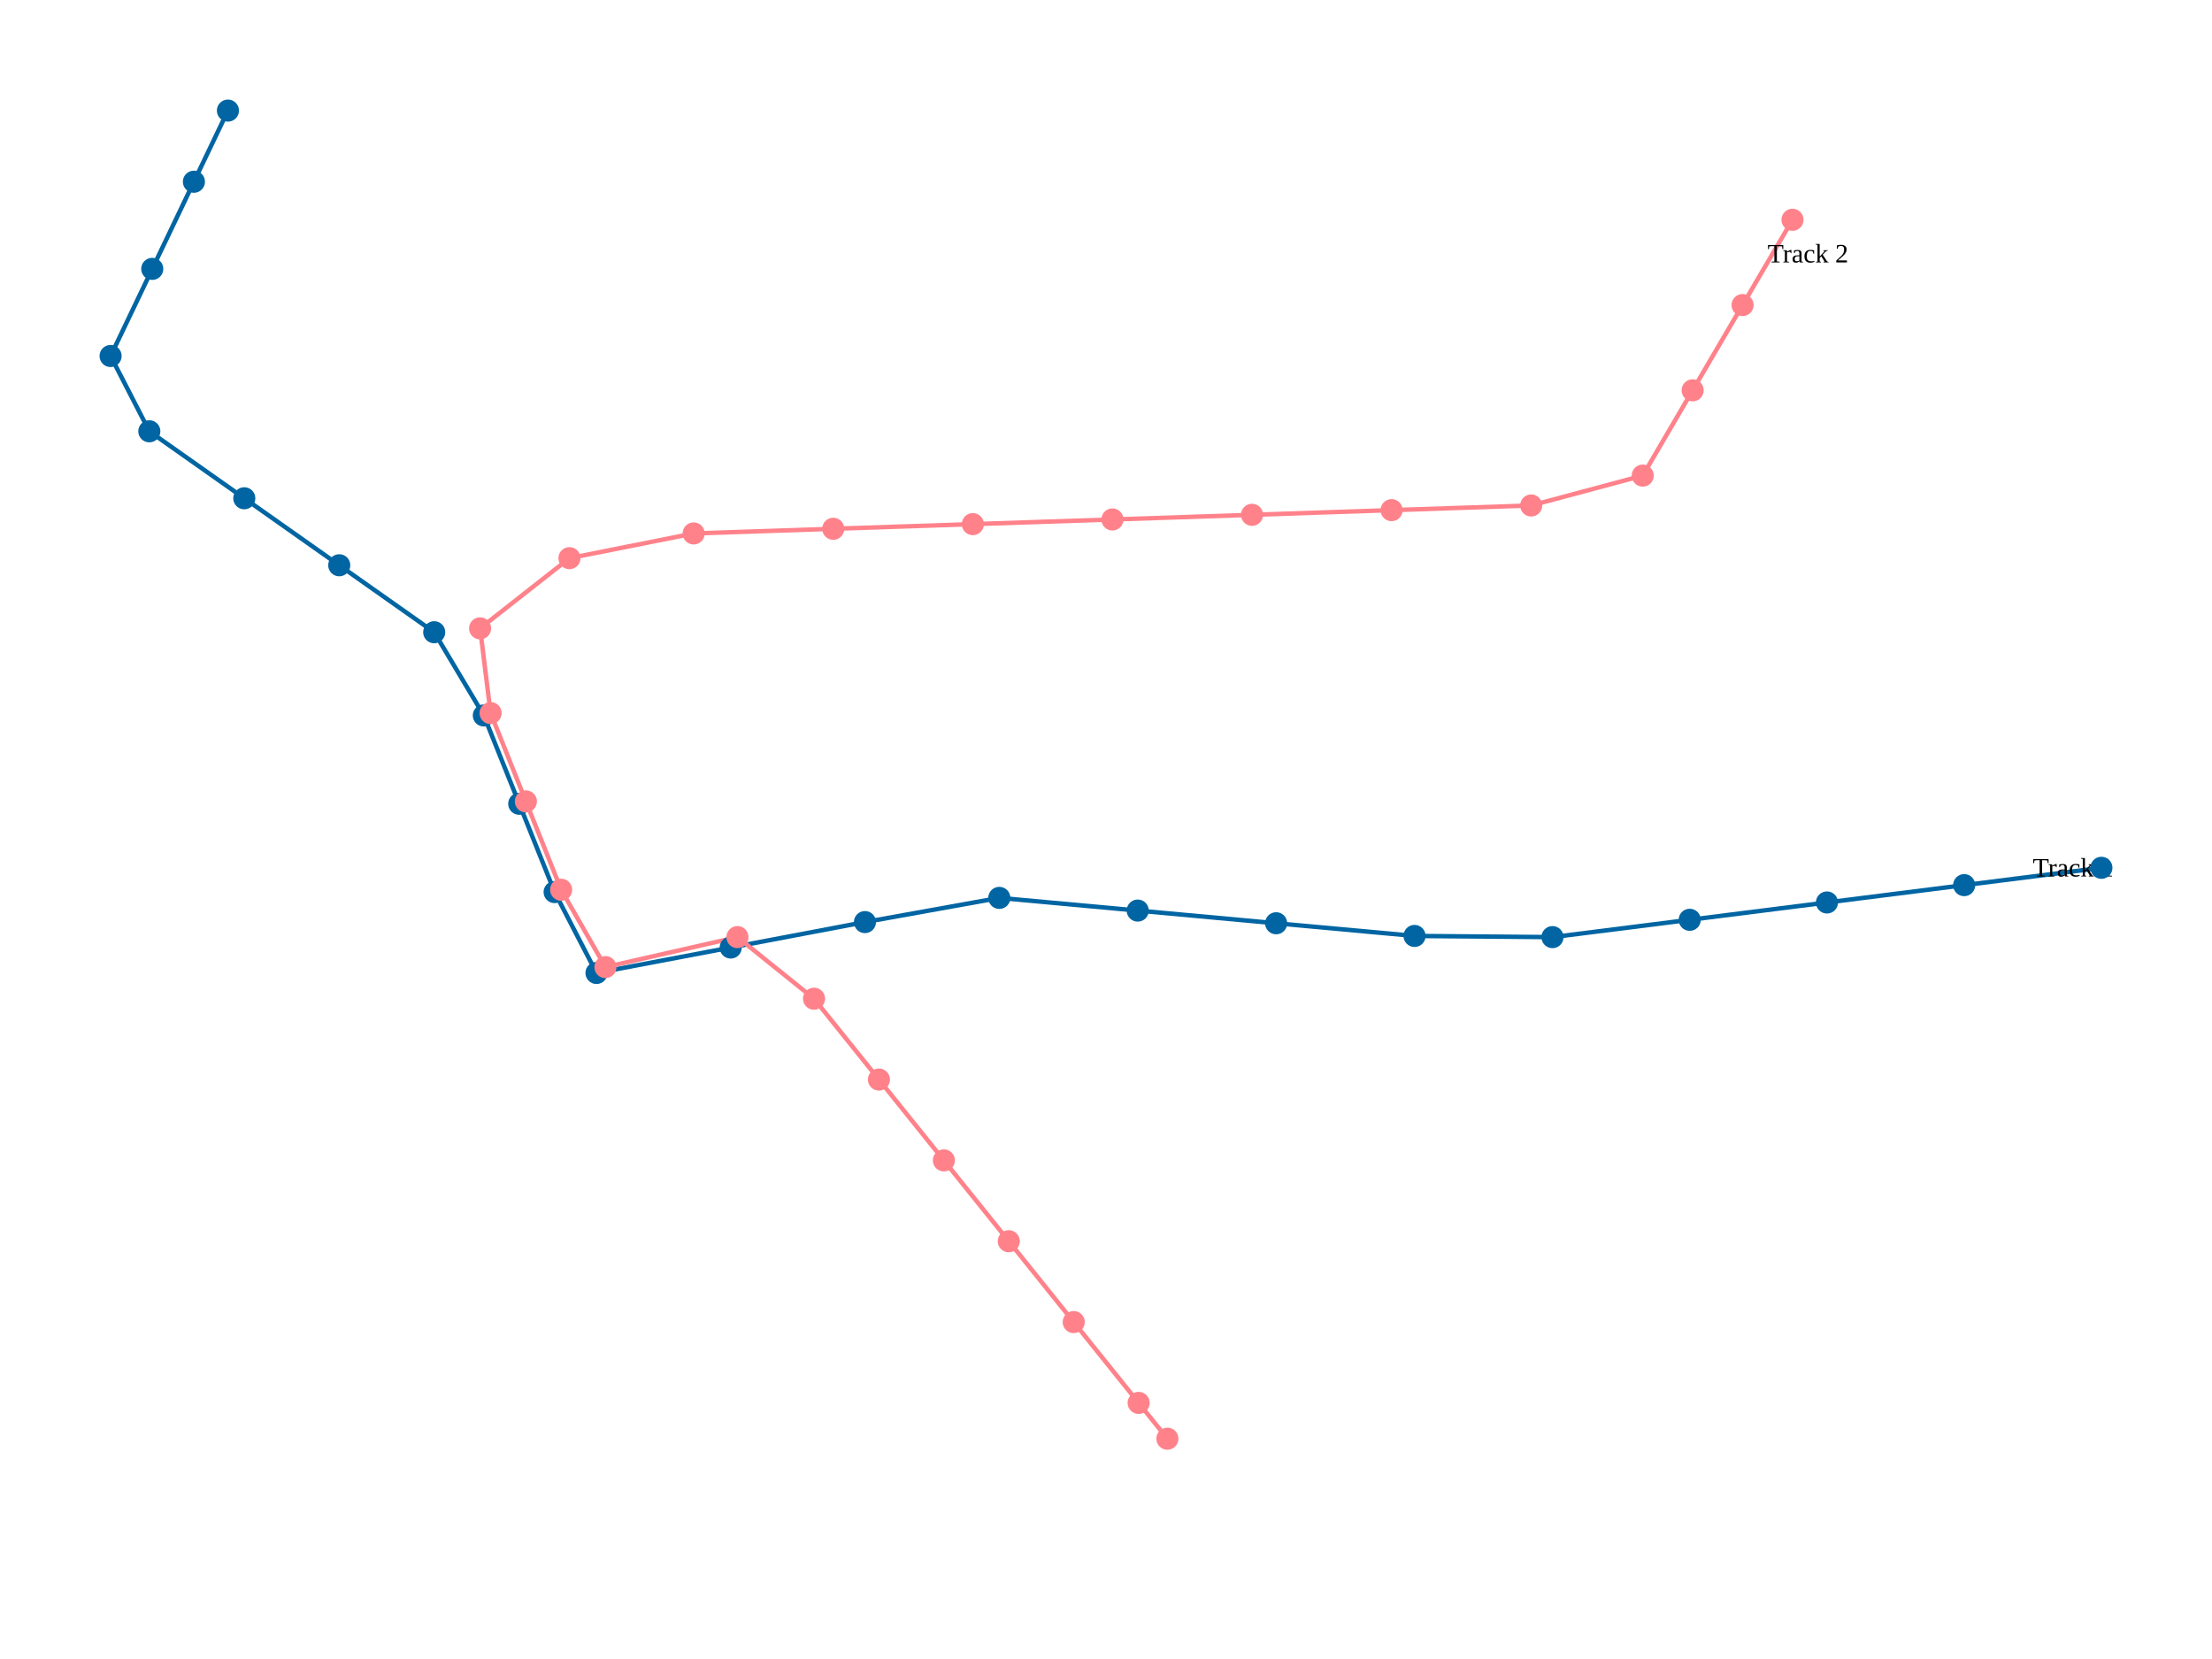
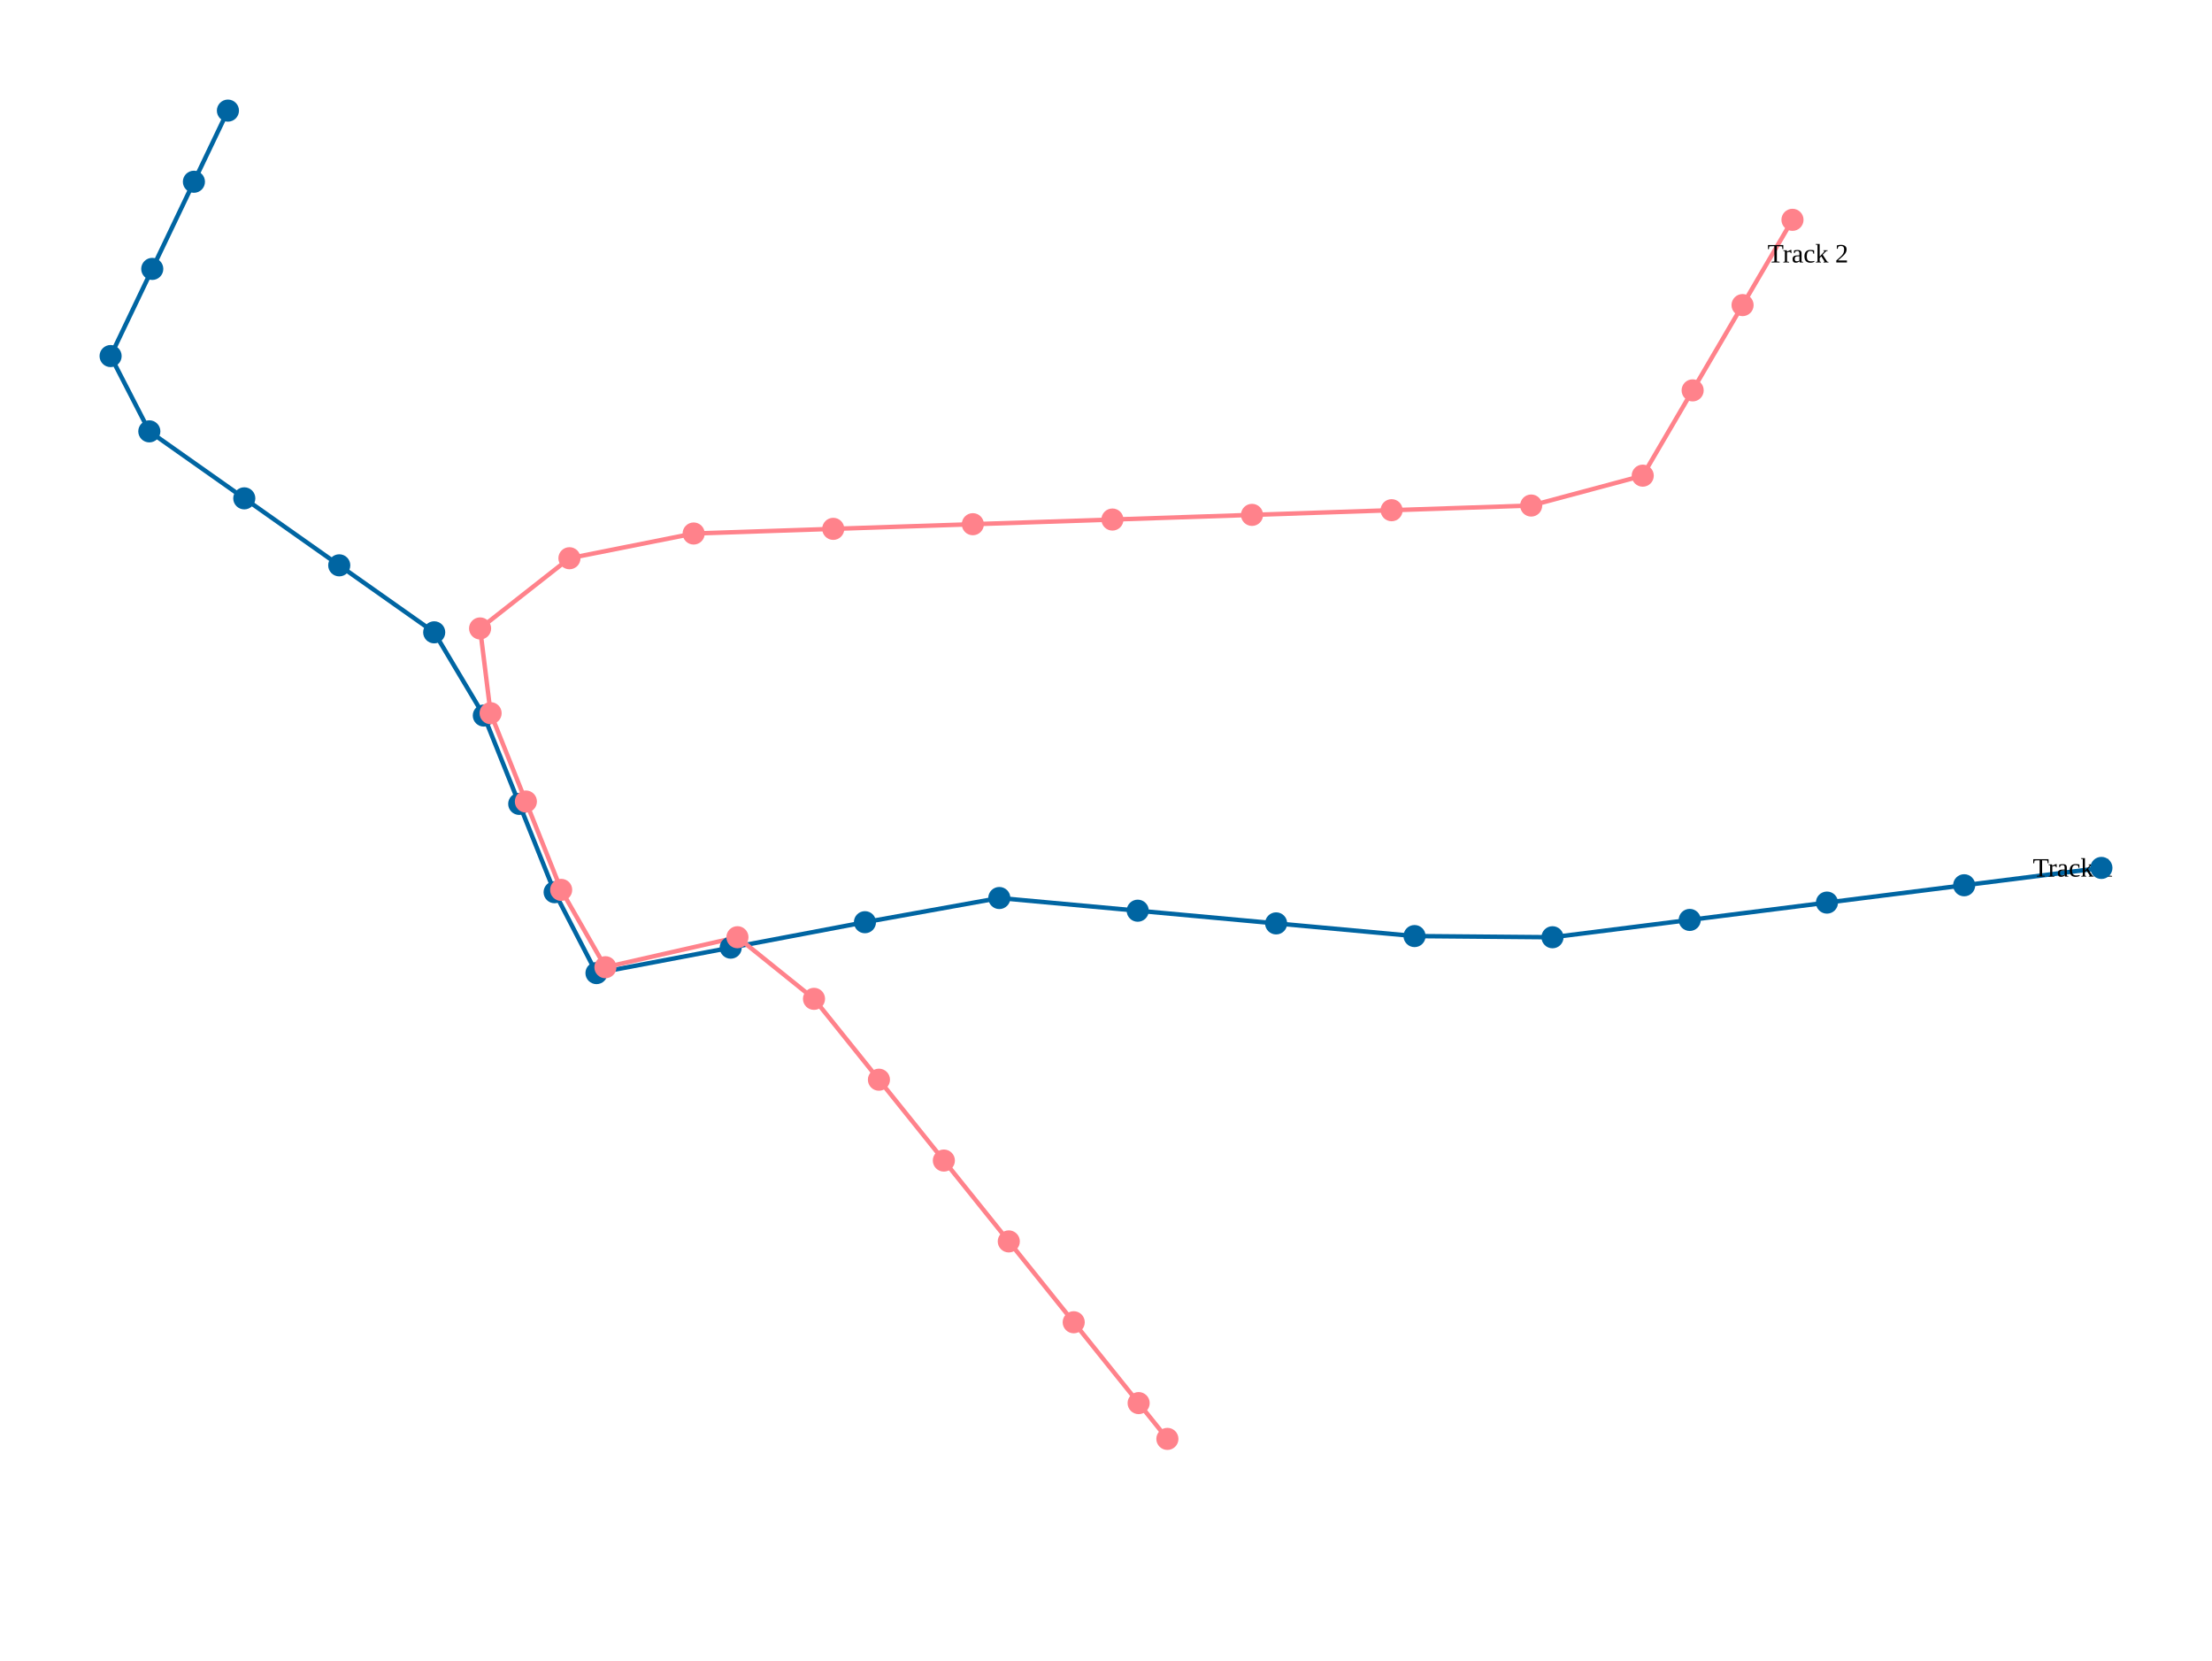
- <svg xmlns="http://www.w3.org/2000/svg" width="1000" height="750">
+ <svg xmlns="http://www.w3.org/2000/svg" width="1000" height="750.406">
  <path d="M950 392.317,887.963 400.153,825.927 407.988,763.89 415.822,701.853 423.655,639.486 423.121,576.913 417.388,514.341 411.654,451.768 405.919,391.024 416.854,330.341 428.355,269.659 439.856,250.736 403.292,234.733 363.368,218.729 323.444,196.295 285.823,153.365 255.541,110.436 225.259,67.506 194.977,50 160.944,68.833 121.55,87.666 82.156,103.038 50" style="stroke: #0065a2; stroke-width: 2; fill: none" />
  <text x="918.982" y="396.235">Track 1</text>
  <path d="M810.346 99.361,787.779 137.909,765.213 176.457,742.646 215.005,692.217 228.513,629.112 230.624,566.007 232.734,502.903 234.842,439.798 236.948,376.693 239.053,313.589 241.158,257.435 252.333,217.038 284.066,221.792 322.37,237.741 362.304,253.691 402.237,273.702 437.202,333.38 423.644,367.995 451.496,397.348 488.043,426.7 524.589,456.053 561.136,485.405 597.682,514.758 634.228,527.751 650.406" style="stroke: #ff828b; stroke-width: 2; fill: none" />
  <text x="799.062" y="118.635">Track 2</text>
  <circle cx="950" cy="392.317" r="1" style="stroke: none; fill: #0065a2; r: 5px" />
  <circle cx="887.963" cy="400.153" r="1" style="stroke: none; fill: #0065a2; r: 5px" />
  <circle cx="825.927" cy="407.988" r="1" style="stroke: none; fill: #0065a2; r: 5px" />
  <circle cx="763.89" cy="415.822" r="1" style="stroke: none; fill: #0065a2; r: 5px" />
  <circle cx="701.853" cy="423.655" r="1" style="stroke: none; fill: #0065a2; r: 5px" />
  <circle cx="639.486" cy="423.121" r="1" style="stroke: none; fill: #0065a2; r: 5px" />
  <circle cx="576.913" cy="417.388" r="1" style="stroke: none; fill: #0065a2; r: 5px" />
  <circle cx="514.341" cy="411.654" r="1" style="stroke: none; fill: #0065a2; r: 5px" />
  <circle cx="451.768" cy="405.919" r="1" style="stroke: none; fill: #0065a2; r: 5px" />
  <circle cx="391.024" cy="416.854" r="1" style="stroke: none; fill: #0065a2; r: 5px" />
  <circle cx="330.341" cy="428.355" r="1" style="stroke: none; fill: #0065a2; r: 5px" />
  <circle cx="269.659" cy="439.856" r="1" style="stroke: none; fill: #0065a2; r: 5px" />
  <circle cx="250.736" cy="403.292" r="1" style="stroke: none; fill: #0065a2; r: 5px" />
  <circle cx="234.733" cy="363.368" r="1" style="stroke: none; fill: #0065a2; r: 5px" />
  <circle cx="218.729" cy="323.444" r="1" style="stroke: none; fill: #0065a2; r: 5px" />
  <circle cx="196.295" cy="285.823" r="1" style="stroke: none; fill: #0065a2; r: 5px" />
  <circle cx="153.365" cy="255.541" r="1" style="stroke: none; fill: #0065a2; r: 5px" />
  <circle cx="110.436" cy="225.259" r="1" style="stroke: none; fill: #0065a2; r: 5px" />
  <circle cx="67.506" cy="194.977" r="1" style="stroke: none; fill: #0065a2; r: 5px" />
  <circle cx="50" cy="160.944" r="1" style="stroke: none; fill: #0065a2; r: 5px" />
  <circle cx="68.833" cy="121.55" r="1" style="stroke: none; fill: #0065a2; r: 5px" />
  <circle cx="87.666" cy="82.156" r="1" style="stroke: none; fill: #0065a2; r: 5px" />
  <circle cx="103.038" cy="50" r="1" style="stroke: none; fill: #0065a2; r: 5px" />
  <circle cx="810.346" cy="99.361" r="1" style="stroke: none; fill: #ff828b; r: 5px" />
  <circle cx="787.779" cy="137.909" r="1" style="stroke: none; fill: #ff828b; r: 5px" />
  <circle cx="765.213" cy="176.457" r="1" style="stroke: none; fill: #ff828b; r: 5px" />
  <circle cx="742.646" cy="215.005" r="1" style="stroke: none; fill: #ff828b; r: 5px" />
  <circle cx="692.217" cy="228.513" r="1" style="stroke: none; fill: #ff828b; r: 5px" />
  <circle cx="629.112" cy="230.624" r="1" style="stroke: none; fill: #ff828b; r: 5px" />
  <circle cx="566.007" cy="232.734" r="1" style="stroke: none; fill: #ff828b; r: 5px" />
  <circle cx="502.903" cy="234.842" r="1" style="stroke: none; fill: #ff828b; r: 5px" />
  <circle cx="439.798" cy="236.948" r="1" style="stroke: none; fill: #ff828b; r: 5px" />
  <circle cx="376.693" cy="239.053" r="1" style="stroke: none; fill: #ff828b; r: 5px" />
  <circle cx="313.589" cy="241.158" r="1" style="stroke: none; fill: #ff828b; r: 5px" />
  <circle cx="257.435" cy="252.333" r="1" style="stroke: none; fill: #ff828b; r: 5px" />
  <circle cx="217.038" cy="284.066" r="1" style="stroke: none; fill: #ff828b; r: 5px" />
  <circle cx="221.792" cy="322.37" r="1" style="stroke: none; fill: #ff828b; r: 5px" />
  <circle cx="237.741" cy="362.304" r="1" style="stroke: none; fill: #ff828b; r: 5px" />
  <circle cx="253.691" cy="402.237" r="1" style="stroke: none; fill: #ff828b; r: 5px" />
  <circle cx="273.702" cy="437.202" r="1" style="stroke: none; fill: #ff828b; r: 5px" />
  <circle cx="333.38" cy="423.644" r="1" style="stroke: none; fill: #ff828b; r: 5px" />
  <circle cx="367.995" cy="451.496" r="1" style="stroke: none; fill: #ff828b; r: 5px" />
  <circle cx="397.348" cy="488.043" r="1" style="stroke: none; fill: #ff828b; r: 5px" />
  <circle cx="426.7" cy="524.589" r="1" style="stroke: none; fill: #ff828b; r: 5px" />
  <circle cx="456.053" cy="561.136" r="1" style="stroke: none; fill: #ff828b; r: 5px" />
  <circle cx="485.405" cy="597.682" r="1" style="stroke: none; fill: #ff828b; r: 5px" />
  <circle cx="514.758" cy="634.228" r="1" style="stroke: none; fill: #ff828b; r: 5px" />
  <circle cx="527.751" cy="650.406" r="1" style="stroke: none; fill: #ff828b; r: 5px" />
</svg>
